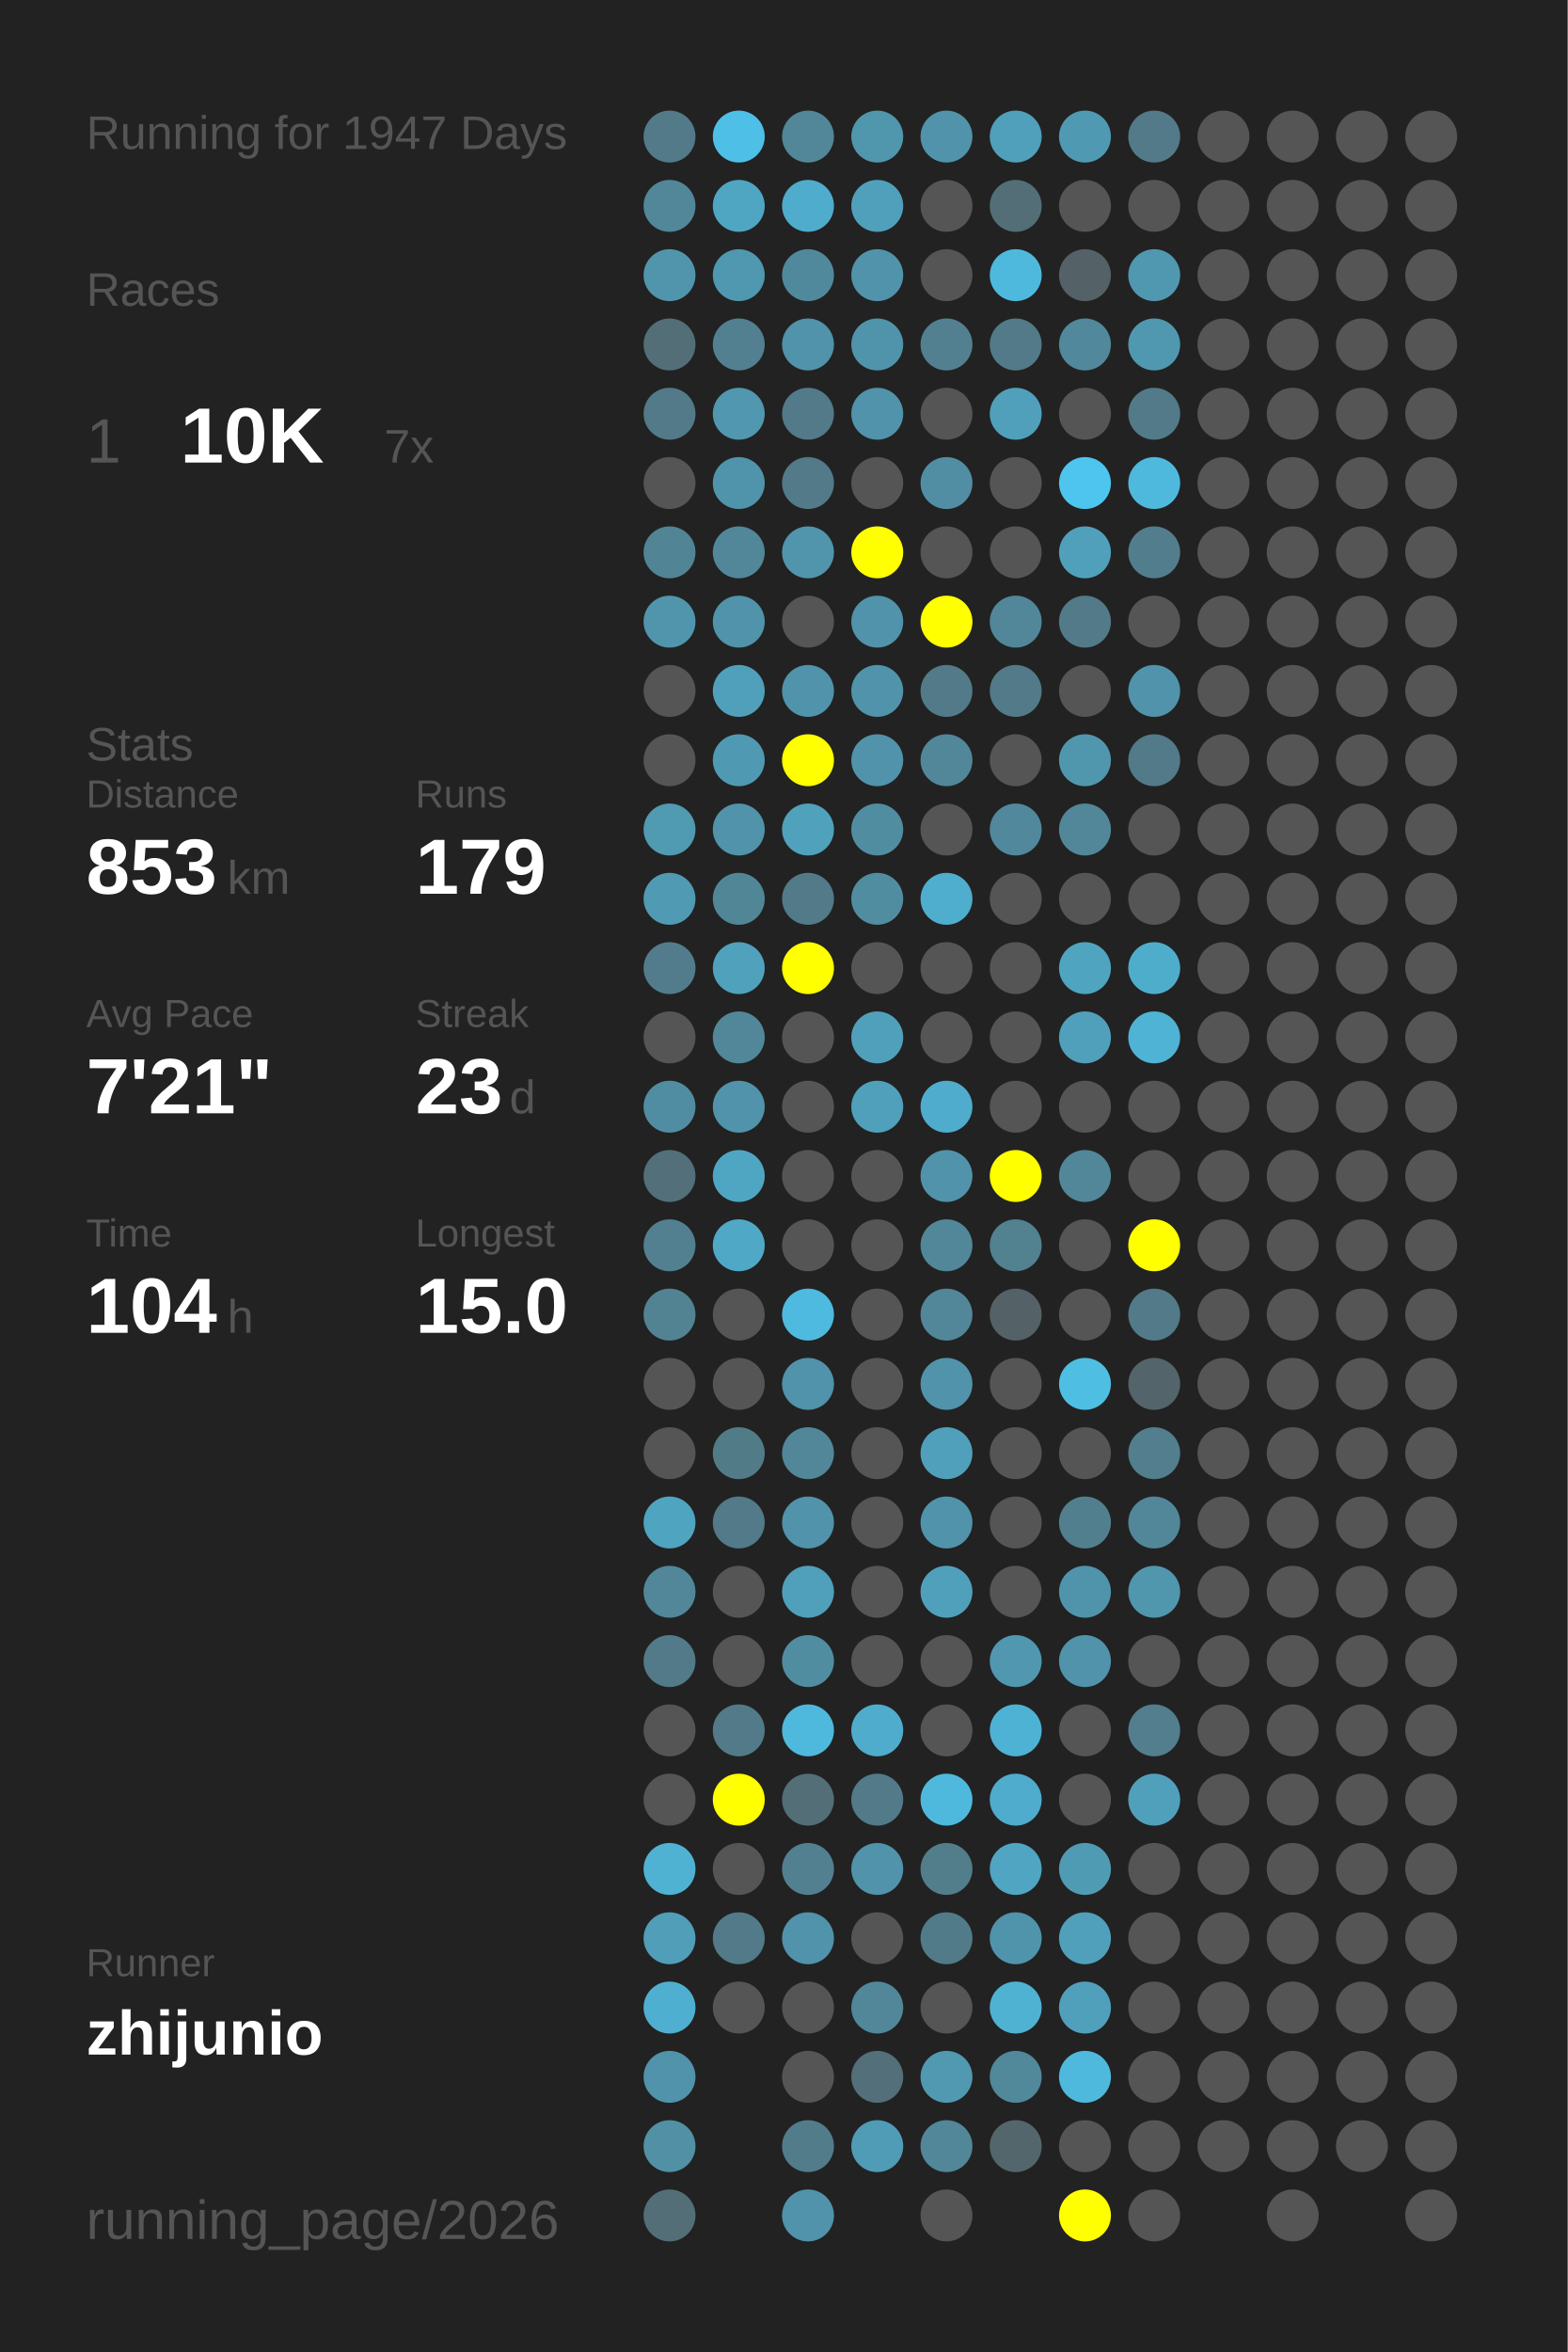
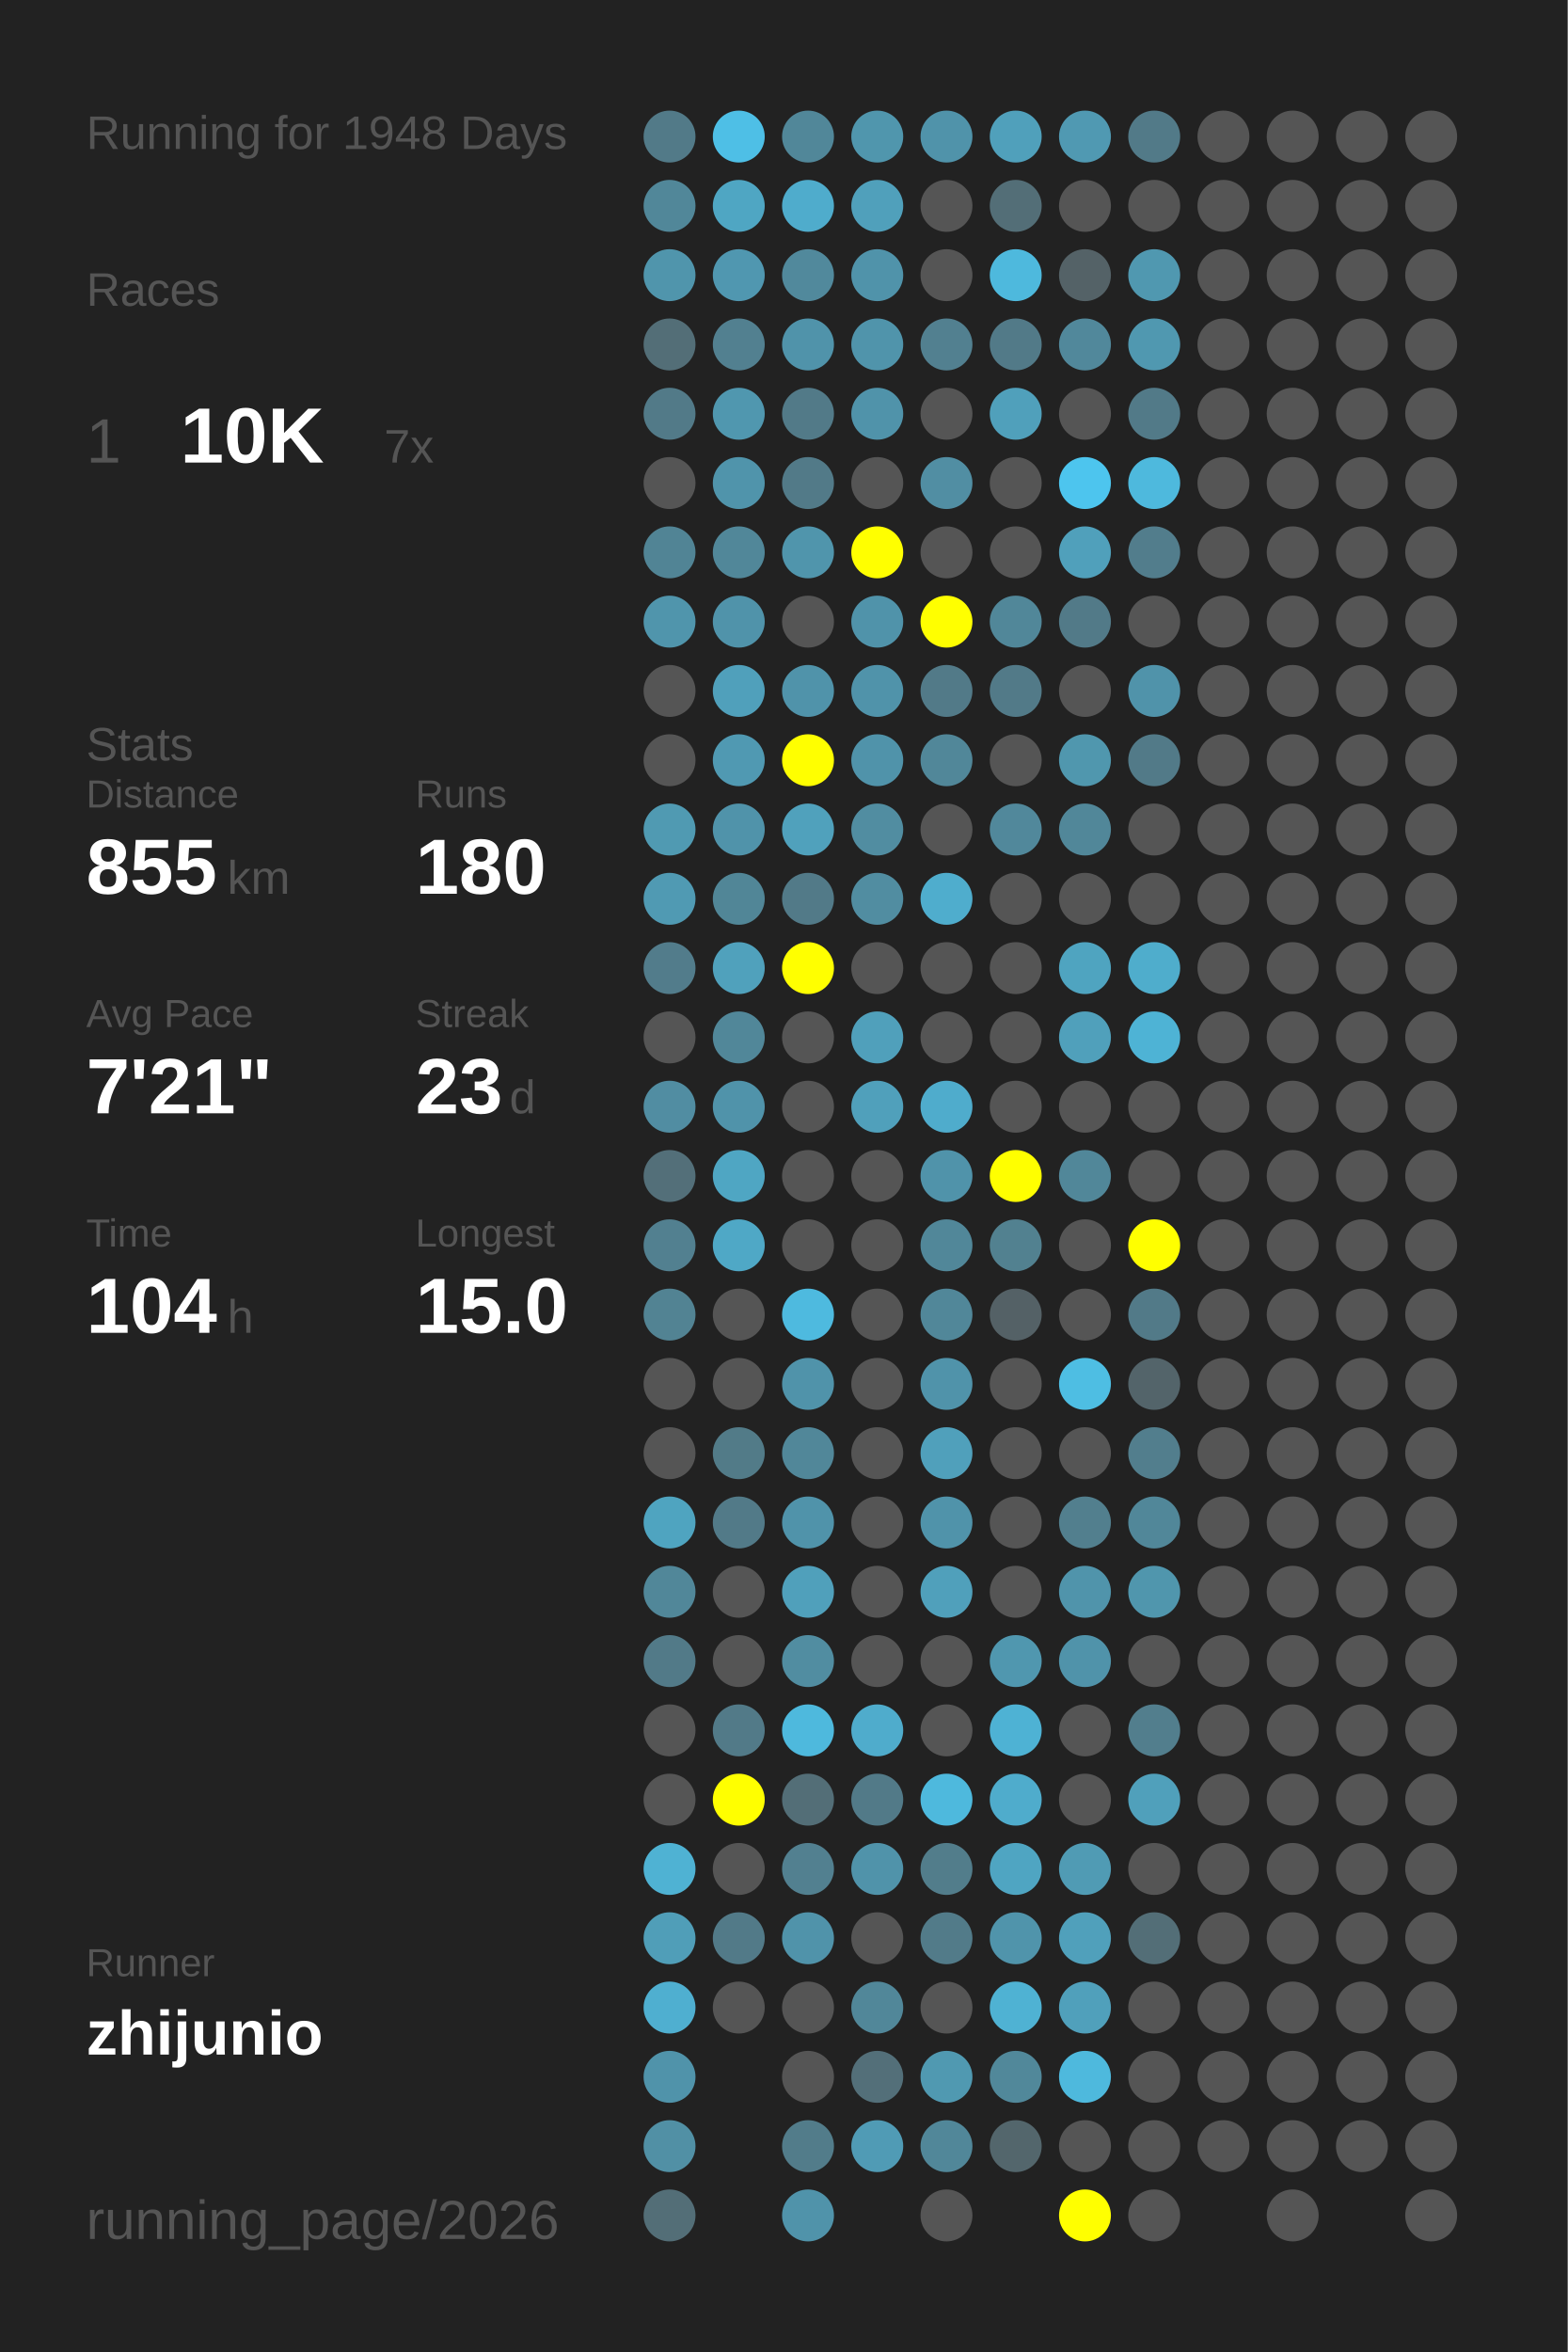
<svg xmlns="http://www.w3.org/2000/svg" baseProfile="full" height="300mm" version="1.1" viewBox="0,0,200,300" width="200mm">
  <defs />
  <rect fill="#222222" height="300" width="200" x="0" y="0" />
-   <text fill="#555555" style="font-size:6px; font-family:Arial;" x="11" y="19">Running for 1947 Days</text>
+   <text fill="#555555" style="font-size:6px; font-family:Arial;" x="11" y="19">Running for 1948 Days</text>
  <text fill="#555555" style="font-size:6px; font-family:Arial;" x="11" y="39">Races</text>
  <text fill="#555555" style="font-size:8px; font-family:Arial;" x="11" y="59">1</text>
  <text fill="#FFFFFF" style="font-size:10px; font-family:Arial; font-weight:bold;" x="23" y="59">10K</text>
  <text fill="#555555" style="font-size:6px; font-family:Arial;" x="49" y="59">7x</text>
  <text fill="#555555" style="font-size:6px; font-family:Arial;" x="11" y="97">Stats</text>
  <text fill="#555555" style="font-size:5px; font-family:Arial;" x="11" y="103">Distance</text>
-   <text fill="#FFFFFF" style="font-size:10px; font-family:Arial; font-weight:bold;" x="11" y="114">853</text>
+   <text fill="#FFFFFF" style="font-size:10px; font-family:Arial; font-weight:bold;" x="11" y="114">855</text>
  <text fill="#555555" style="font-size:6px; font-family:Arial;" x="29" y="114">km</text>
  <text fill="#555555" style="font-size:5px; font-family:Arial;" x="53" y="103">Runs</text>
-   <text fill="#FFFFFF" style="font-size:10px; font-family:Arial; font-weight:bold;" x="53" y="114">179</text>
+   <text fill="#FFFFFF" style="font-size:10px; font-family:Arial; font-weight:bold;" x="53" y="114">180</text>
  <text fill="#555555" style="font-size:5px; font-family:Arial;" x="11" y="131">Avg Pace</text>
  <text fill="#FFFFFF" style="font-size:10px; font-family:Arial; font-weight:bold;" x="11" y="142">7'21"</text>
  <text fill="#555555" style="font-size:5px; font-family:Arial;" x="53" y="131">Streak</text>
  <text fill="#FFFFFF" style="font-size:10px; font-family:Arial; font-weight:bold;" x="53" y="142">23</text>
  <text fill="#555555" style="font-size:6px; font-family:Arial;" x="65" y="142">d</text>
  <text fill="#555555" style="font-size:5px; font-family:Arial;" x="11" y="159">Time</text>
  <text fill="#FFFFFF" style="font-size:10px; font-family:Arial; font-weight:bold;" x="11" y="170">104</text>
  <text fill="#555555" style="font-size:6px; font-family:Arial;" x="29" y="170">h</text>
  <text fill="#555555" style="font-size:5px; font-family:Arial;" x="53" y="159">Longest</text>
  <text fill="#FFFFFF" style="font-size:10px; font-family:Arial; font-weight:bold;" x="53" y="170">15.0</text>
  <text fill="#555555" style="font-size:5px; font-family:Arial;" x="11" y="252.065">Runner</text>
  <text fill="#FFFFFF" style="font-size:8px; font-family:Arial; font-weight:bold;" x="11" y="262.065">zhijunio</text>
  <text fill="#555555" style="font-size:7px; font-family:Arial;" x="11" y="285.581">running_page/2026</text>
  <circle cx="85.417" cy="17.419" fill="#527a88" r="3.312" />
  <circle cx="85.417" cy="26.258" fill="#518799" r="3.312" />
  <circle cx="85.417" cy="35.097" fill="#5095ac" r="3.312" />
  <circle cx="85.417" cy="43.935" fill="#536e77" r="3.312" />
  <circle cx="85.417" cy="52.774" fill="#527a88" r="3.312" />
  <circle cx="85.417" cy="61.613" fill="#555555" r="3.312" />
  <circle cx="85.417" cy="70.452" fill="#518495" r="3.312" />
  <circle cx="85.417" cy="79.29" fill="#5095ac" r="3.312" />
  <circle cx="85.417" cy="88.129" fill="#555555" r="3.312" />
  <circle cx="85.417" cy="96.968" fill="#555555" r="3.312" />
  <circle cx="85.417" cy="105.806" fill="#509ab2" r="3.312" />
  <circle cx="85.417" cy="114.645" fill="#509ab3" r="3.312" />
  <circle cx="85.417" cy="123.484" fill="#527c8b" r="3.312" />
  <circle cx="85.417" cy="132.323" fill="#555555" r="3.312" />
  <circle cx="85.417" cy="141.161" fill="#518da2" r="3.312" />
  <circle cx="85.417" cy="150" fill="#536f79" r="3.312" />
  <circle cx="85.417" cy="158.839" fill="#528090" r="3.312" />
  <circle cx="85.417" cy="167.677" fill="#528393" r="3.312" />
  <circle cx="85.417" cy="176.516" fill="#555555" r="3.312" />
  <circle cx="85.417" cy="185.355" fill="#555555" r="3.312" />
  <circle cx="85.417" cy="194.194" fill="#4fa4c0" r="3.312" />
  <circle cx="85.417" cy="203.032" fill="#518799" r="3.312" />
  <circle cx="85.417" cy="211.871" fill="#527a88" r="3.312" />
  <circle cx="85.417" cy="220.71" fill="#555555" r="3.312" />
  <circle cx="85.417" cy="229.548" fill="#555555" r="3.312" />
  <circle cx="85.417" cy="238.387" fill="#4fb2d3" r="3.312" />
  <circle cx="85.417" cy="247.226" fill="#509eb8" r="3.312" />
  <circle cx="85.417" cy="256.065" fill="#4fafd0" r="3.312" />
  <circle cx="85.417" cy="264.903" fill="#5093aa" r="3.312" />
  <circle cx="85.417" cy="273.742" fill="#5190a5" r="3.312" />
  <circle cx="85.417" cy="282.581" fill="#536e77" r="3.312" />
  <circle cx="94.25" cy="17.419" fill="#4ebfe6" r="3.312" />
  <circle cx="94.25" cy="26.258" fill="#4fa6c3" r="3.312" />
  <circle cx="94.25" cy="35.097" fill="#5097b0" r="3.312" />
  <circle cx="94.25" cy="43.935" fill="#528090" r="3.312" />
  <circle cx="94.25" cy="52.774" fill="#5097af" r="3.312" />
  <circle cx="94.25" cy="61.613" fill="#5094ab" r="3.312" />
  <circle cx="94.25" cy="70.452" fill="#518799" r="3.312" />
  <circle cx="94.25" cy="79.29" fill="#5093aa" r="3.312" />
  <circle cx="94.25" cy="88.129" fill="#50a0bb" r="3.312" />
  <circle cx="94.25" cy="96.968" fill="#5099b2" r="3.312" />
  <circle cx="94.25" cy="105.806" fill="#5093aa" r="3.312" />
  <circle cx="94.25" cy="114.645" fill="#518697" r="3.312" />
  <circle cx="94.25" cy="123.484" fill="#50a1bc" r="3.312" />
  <circle cx="94.25" cy="132.323" fill="#518799" r="3.312" />
  <circle cx="94.25" cy="141.161" fill="#5093aa" r="3.312" />
  <circle cx="94.25" cy="150" fill="#4fa6c3" r="3.312" />
  <circle cx="94.25" cy="158.839" fill="#4fa8c6" r="3.312" />
  <circle cx="94.25" cy="167.677" fill="#555555" r="3.312" />
  <circle cx="94.25" cy="176.516" fill="#555555" r="3.312" />
  <circle cx="94.25" cy="185.355" fill="#527b88" r="3.312" />
  <circle cx="94.25" cy="194.194" fill="#527a88" r="3.312" />
  <circle cx="94.25" cy="203.032" fill="#555555" r="3.312" />
  <circle cx="94.25" cy="211.871" fill="#555555" r="3.312" />
  <circle cx="94.25" cy="220.71" fill="#527a88" r="3.312" />
  <circle cx="94.25" cy="229.548" fill="#FFFF00" r="3.312" />
  <circle cx="94.25" cy="238.387" fill="#555555" r="3.312" />
  <circle cx="94.25" cy="247.226" fill="#527a88" r="3.312" />
  <circle cx="94.25" cy="256.065" fill="#555555" r="3.312" />
  <circle cx="103.083" cy="17.419" fill="#518799" r="3.312" />
  <circle cx="103.083" cy="26.258" fill="#4faccc" r="3.312" />
  <circle cx="103.083" cy="35.097" fill="#51899c" r="3.312" />
  <circle cx="103.083" cy="43.935" fill="#5093aa" r="3.312" />
  <circle cx="103.083" cy="52.774" fill="#527a88" r="3.312" />
  <circle cx="103.083" cy="61.613" fill="#527a88" r="3.312" />
  <circle cx="103.083" cy="70.452" fill="#5095ac" r="3.312" />
  <circle cx="103.083" cy="79.29" fill="#555555" r="3.312" />
  <circle cx="103.083" cy="88.129" fill="#5093aa" r="3.312" />
  <circle cx="103.083" cy="96.968" fill="#FFFF00" r="3.312" />
  <circle cx="103.083" cy="105.806" fill="#50a1bc" r="3.312" />
  <circle cx="103.083" cy="114.645" fill="#527a88" r="3.312" />
  <circle cx="103.083" cy="123.484" fill="#FFFF00" r="3.312" />
  <circle cx="103.083" cy="132.323" fill="#555555" r="3.312" />
  <circle cx="103.083" cy="141.161" fill="#555555" r="3.312" />
  <circle cx="103.083" cy="150" fill="#555555" r="3.312" />
  <circle cx="103.083" cy="158.839" fill="#555555" r="3.312" />
  <circle cx="103.083" cy="167.677" fill="#4ebadf" r="3.312" />
  <circle cx="103.083" cy="176.516" fill="#5093aa" r="3.312" />
  <circle cx="103.083" cy="185.355" fill="#518799" r="3.312" />
  <circle cx="103.083" cy="194.194" fill="#5093aa" r="3.312" />
  <circle cx="103.083" cy="203.032" fill="#50a0bb" r="3.312" />
  <circle cx="103.083" cy="211.871" fill="#518da1" r="3.312" />
  <circle cx="103.083" cy="220.71" fill="#4eb9dd" r="3.312" />
  <circle cx="103.083" cy="229.548" fill="#536e77" r="3.312" />
  <circle cx="103.083" cy="238.387" fill="#528090" r="3.312" />
  <circle cx="103.083" cy="247.226" fill="#5093aa" r="3.312" />
  <circle cx="103.083" cy="256.065" fill="#555555" r="3.312" />
  <circle cx="103.083" cy="264.903" fill="#555555" r="3.312" />
  <circle cx="103.083" cy="273.742" fill="#527c8a" r="3.312" />
  <circle cx="103.083" cy="282.581" fill="#5093aa" r="3.312" />
  <circle cx="111.917" cy="17.419" fill="#5096ad" r="3.312" />
  <circle cx="111.917" cy="26.258" fill="#50a0bb" r="3.312" />
  <circle cx="111.917" cy="35.097" fill="#5093aa" r="3.312" />
  <circle cx="111.917" cy="43.935" fill="#5094ab" r="3.312" />
  <circle cx="111.917" cy="52.774" fill="#5093aa" r="3.312" />
  <circle cx="111.917" cy="61.613" fill="#555555" r="3.312" />
  <circle cx="111.917" cy="70.452" fill="#FFFF00" r="3.312" />
  <circle cx="111.917" cy="79.29" fill="#5093aa" r="3.312" />
  <circle cx="111.917" cy="88.129" fill="#5093aa" r="3.312" />
  <circle cx="111.917" cy="96.968" fill="#5093aa" r="3.312" />
  <circle cx="111.917" cy="105.806" fill="#518da1" r="3.312" />
  <circle cx="111.917" cy="114.645" fill="#518da1" r="3.312" />
  <circle cx="111.917" cy="123.484" fill="#555555" r="3.312" />
  <circle cx="111.917" cy="132.323" fill="#50a0bb" r="3.312" />
  <circle cx="111.917" cy="141.161" fill="#50a0bb" r="3.312" />
  <circle cx="111.917" cy="150" fill="#555555" r="3.312" />
  <circle cx="111.917" cy="158.839" fill="#555555" r="3.312" />
  <circle cx="111.917" cy="167.677" fill="#555555" r="3.312" />
  <circle cx="111.917" cy="176.516" fill="#555555" r="3.312" />
  <circle cx="111.917" cy="185.355" fill="#555555" r="3.312" />
  <circle cx="111.917" cy="194.194" fill="#555555" r="3.312" />
  <circle cx="111.917" cy="203.032" fill="#555555" r="3.312" />
  <circle cx="111.917" cy="211.871" fill="#555555" r="3.312" />
  <circle cx="111.917" cy="220.71" fill="#4faccc" r="3.312" />
  <circle cx="111.917" cy="229.548" fill="#527a88" r="3.312" />
  <circle cx="111.917" cy="238.387" fill="#5093aa" r="3.312" />
  <circle cx="111.917" cy="247.226" fill="#555555" r="3.312" />
  <circle cx="111.917" cy="256.065" fill="#518799" r="3.312" />
  <circle cx="111.917" cy="264.903" fill="#536f79" r="3.312" />
  <circle cx="111.917" cy="273.742" fill="#509bb5" r="3.312" />
  <circle cx="120.75" cy="17.419" fill="#5093aa" r="3.312" />
  <circle cx="120.75" cy="26.258" fill="#555555" r="3.312" />
  <circle cx="120.75" cy="35.097" fill="#555555" r="3.312" />
  <circle cx="120.75" cy="43.935" fill="#528090" r="3.312" />
  <circle cx="120.75" cy="52.774" fill="#555555" r="3.312" />
  <circle cx="120.75" cy="61.613" fill="#518ea3" r="3.312" />
  <circle cx="120.75" cy="70.452" fill="#555555" r="3.312" />
  <circle cx="120.75" cy="79.29" fill="#FFFF00" r="3.312" />
  <circle cx="120.75" cy="88.129" fill="#527a88" r="3.312" />
  <circle cx="120.75" cy="96.968" fill="#518799" r="3.312" />
  <circle cx="120.75" cy="105.806" fill="#555555" r="3.312" />
  <circle cx="120.75" cy="114.645" fill="#4fadcd" r="3.312" />
  <circle cx="120.75" cy="123.484" fill="#555555" r="3.312" />
  <circle cx="120.75" cy="132.323" fill="#555555" r="3.312" />
  <circle cx="120.75" cy="141.161" fill="#4faccc" r="3.312" />
  <circle cx="120.75" cy="150" fill="#5093aa" r="3.312" />
  <circle cx="120.75" cy="158.839" fill="#518799" r="3.312" />
  <circle cx="120.75" cy="167.677" fill="#518799" r="3.312" />
  <circle cx="120.75" cy="176.516" fill="#5093aa" r="3.312" />
  <circle cx="120.75" cy="185.355" fill="#50a0bb" r="3.312" />
  <circle cx="120.75" cy="194.194" fill="#5093aa" r="3.312" />
  <circle cx="120.75" cy="203.032" fill="#50a0bb" r="3.312" />
  <circle cx="120.75" cy="211.871" fill="#555555" r="3.312" />
  <circle cx="120.75" cy="220.71" fill="#555555" r="3.312" />
  <circle cx="120.75" cy="229.548" fill="#4eb9dd" r="3.312" />
  <circle cx="120.75" cy="238.387" fill="#527d8b" r="3.312" />
  <circle cx="120.75" cy="247.226" fill="#527b89" r="3.312" />
  <circle cx="120.75" cy="256.065" fill="#555555" r="3.312" />
  <circle cx="120.75" cy="264.903" fill="#5099b1" r="3.312" />
  <circle cx="120.75" cy="273.742" fill="#518799" r="3.312" />
  <circle cx="120.75" cy="282.581" fill="#555555" r="3.312" />
  <circle cx="129.583" cy="17.419" fill="#50a0bb" r="3.312" />
  <circle cx="129.583" cy="26.258" fill="#536e77" r="3.312" />
  <circle cx="129.583" cy="35.097" fill="#4eb9dd" r="3.312" />
  <circle cx="129.583" cy="43.935" fill="#527a88" r="3.312" />
  <circle cx="129.583" cy="52.774" fill="#50a0bb" r="3.312" />
  <circle cx="129.583" cy="61.613" fill="#555555" r="3.312" />
  <circle cx="129.583" cy="70.452" fill="#555555" r="3.312" />
  <circle cx="129.583" cy="79.29" fill="#518799" r="3.312" />
  <circle cx="129.583" cy="88.129" fill="#527a88" r="3.312" />
  <circle cx="129.583" cy="96.968" fill="#555555" r="3.312" />
  <circle cx="129.583" cy="105.806" fill="#51889b" r="3.312" />
  <circle cx="129.583" cy="114.645" fill="#555555" r="3.312" />
  <circle cx="129.583" cy="123.484" fill="#555555" r="3.312" />
  <circle cx="129.583" cy="132.323" fill="#555555" r="3.312" />
  <circle cx="129.583" cy="141.161" fill="#555555" r="3.312" />
  <circle cx="129.583" cy="150" fill="#FFFF00" r="3.312" />
  <circle cx="129.583" cy="158.839" fill="#528190" r="3.312" />
  <circle cx="129.583" cy="167.677" fill="#546166" r="3.312" />
  <circle cx="129.583" cy="176.516" fill="#555555" r="3.312" />
  <circle cx="129.583" cy="185.355" fill="#555555" r="3.312" />
  <circle cx="129.583" cy="194.194" fill="#555555" r="3.312" />
  <circle cx="129.583" cy="203.032" fill="#555555" r="3.312" />
  <circle cx="129.583" cy="211.871" fill="#5097af" r="3.312" />
  <circle cx="129.583" cy="220.71" fill="#4eb2d4" r="3.312" />
  <circle cx="129.583" cy="229.548" fill="#4faccc" r="3.312" />
  <circle cx="129.583" cy="238.387" fill="#4fa5c2" r="3.312" />
  <circle cx="129.583" cy="247.226" fill="#5094ab" r="3.312" />
  <circle cx="129.583" cy="256.065" fill="#4fb2d3" r="3.312" />
  <circle cx="129.583" cy="264.903" fill="#51889a" r="3.312" />
  <circle cx="129.583" cy="273.742" fill="#53666c" r="3.312" />
  <circle cx="138.417" cy="17.419" fill="#5099b2" r="3.312" />
  <circle cx="138.417" cy="26.258" fill="#555555" r="3.312" />
  <circle cx="138.417" cy="35.097" fill="#546267" r="3.312" />
  <circle cx="138.417" cy="43.935" fill="#51889b" r="3.312" />
  <circle cx="138.417" cy="52.774" fill="#555555" r="3.312" />
  <circle cx="138.417" cy="61.613" fill="#4dc5ee" r="3.312" />
  <circle cx="138.417" cy="70.452" fill="#50a0bb" r="3.312" />
  <circle cx="138.417" cy="79.29" fill="#527a88" r="3.312" />
  <circle cx="138.417" cy="88.129" fill="#555555" r="3.312" />
  <circle cx="138.417" cy="96.968" fill="#5097ae" r="3.312" />
  <circle cx="138.417" cy="105.806" fill="#518799" r="3.312" />
  <circle cx="138.417" cy="114.645" fill="#555555" r="3.312" />
  <circle cx="138.417" cy="123.484" fill="#4fa4c0" r="3.312" />
  <circle cx="138.417" cy="132.323" fill="#50a0bb" r="3.312" />
  <circle cx="138.417" cy="141.161" fill="#555555" r="3.312" />
  <circle cx="138.417" cy="150" fill="#518799" r="3.312" />
  <circle cx="138.417" cy="158.839" fill="#555555" r="3.312" />
  <circle cx="138.417" cy="167.677" fill="#555555" r="3.312" />
  <circle cx="138.417" cy="176.516" fill="#4ebee3" r="3.312" />
  <circle cx="138.417" cy="185.355" fill="#555555" r="3.312" />
  <circle cx="138.417" cy="194.194" fill="#527f8e" r="3.312" />
  <circle cx="138.417" cy="203.032" fill="#5094ab" r="3.312" />
  <circle cx="138.417" cy="211.871" fill="#5093aa" r="3.312" />
  <circle cx="138.417" cy="220.71" fill="#555555" r="3.312" />
  <circle cx="138.417" cy="229.548" fill="#555555" r="3.312" />
  <circle cx="138.417" cy="238.387" fill="#509bb4" r="3.312" />
  <circle cx="138.417" cy="247.226" fill="#50a0bb" r="3.312" />
  <circle cx="138.417" cy="256.065" fill="#50a0bb" r="3.312" />
  <circle cx="138.417" cy="264.903" fill="#4eb9dd" r="3.312" />
  <circle cx="138.417" cy="273.742" fill="#555555" r="3.312" />
  <circle cx="138.417" cy="282.581" fill="#FFFF00" r="3.312" />
  <circle cx="147.25" cy="17.419" fill="#527a88" r="3.312" />
  <circle cx="147.25" cy="26.258" fill="#555555" r="3.312" />
  <circle cx="147.25" cy="35.097" fill="#5098b0" r="3.312" />
  <circle cx="147.25" cy="43.935" fill="#5098b0" r="3.312" />
  <circle cx="147.25" cy="52.774" fill="#527a88" r="3.312" />
  <circle cx="147.25" cy="61.613" fill="#4eb9dd" r="3.312" />
  <circle cx="147.25" cy="70.452" fill="#527d8c" r="3.312" />
  <circle cx="147.25" cy="79.29" fill="#555555" r="3.312" />
  <circle cx="147.25" cy="88.129" fill="#5093aa" r="3.312" />
  <circle cx="147.25" cy="96.968" fill="#527a88" r="3.312" />
  <circle cx="147.25" cy="105.806" fill="#555555" r="3.312" />
  <circle cx="147.25" cy="114.645" fill="#555555" r="3.312" />
  <circle cx="147.25" cy="123.484" fill="#4fadcc" r="3.312" />
  <circle cx="147.25" cy="132.323" fill="#4eb3d5" r="3.312" />
  <circle cx="147.25" cy="141.161" fill="#555555" r="3.312" />
  <circle cx="147.25" cy="150" fill="#555555" r="3.312" />
  <circle cx="147.25" cy="158.839" fill="#FFFF00" r="3.312" />
  <circle cx="147.25" cy="167.677" fill="#527a88" r="3.312" />
  <circle cx="147.25" cy="176.516" fill="#53646a" r="3.312" />
  <circle cx="147.25" cy="185.355" fill="#527e8d" r="3.312" />
  <circle cx="147.25" cy="194.194" fill="#518799" r="3.312" />
  <circle cx="147.25" cy="203.032" fill="#5096ad" r="3.312" />
  <circle cx="147.25" cy="211.871" fill="#555555" r="3.312" />
  <circle cx="147.25" cy="220.71" fill="#527e8d" r="3.312" />
  <circle cx="147.25" cy="229.548" fill="#50a0bb" r="3.312" />
  <circle cx="147.25" cy="238.387" fill="#555555" r="3.312" />
-   <circle cx="147.25" cy="247.226" fill="#555555" r="3.312" />
+   <circle cx="147.25" cy="247.226" fill="#536e77" r="3.312" />
  <circle cx="147.25" cy="256.065" fill="#555555" r="3.312" />
  <circle cx="147.25" cy="264.903" fill="#555555" r="3.312" />
  <circle cx="147.25" cy="273.742" fill="#555555" r="3.312" />
  <circle cx="147.25" cy="282.581" fill="#555555" r="3.312" />
  <circle cx="156.083" cy="17.419" fill="#555555" r="3.312" />
  <circle cx="156.083" cy="26.258" fill="#555555" r="3.312" />
  <circle cx="156.083" cy="35.097" fill="#555555" r="3.312" />
  <circle cx="156.083" cy="43.935" fill="#555555" r="3.312" />
  <circle cx="156.083" cy="52.774" fill="#555555" r="3.312" />
  <circle cx="156.083" cy="61.613" fill="#555555" r="3.312" />
  <circle cx="156.083" cy="70.452" fill="#555555" r="3.312" />
  <circle cx="156.083" cy="79.29" fill="#555555" r="3.312" />
  <circle cx="156.083" cy="88.129" fill="#555555" r="3.312" />
  <circle cx="156.083" cy="96.968" fill="#555555" r="3.312" />
  <circle cx="156.083" cy="105.806" fill="#555555" r="3.312" />
  <circle cx="156.083" cy="114.645" fill="#555555" r="3.312" />
  <circle cx="156.083" cy="123.484" fill="#555555" r="3.312" />
  <circle cx="156.083" cy="132.323" fill="#555555" r="3.312" />
  <circle cx="156.083" cy="141.161" fill="#555555" r="3.312" />
  <circle cx="156.083" cy="150" fill="#555555" r="3.312" />
  <circle cx="156.083" cy="158.839" fill="#555555" r="3.312" />
  <circle cx="156.083" cy="167.677" fill="#555555" r="3.312" />
  <circle cx="156.083" cy="176.516" fill="#555555" r="3.312" />
  <circle cx="156.083" cy="185.355" fill="#555555" r="3.312" />
  <circle cx="156.083" cy="194.194" fill="#555555" r="3.312" />
  <circle cx="156.083" cy="203.032" fill="#555555" r="3.312" />
  <circle cx="156.083" cy="211.871" fill="#555555" r="3.312" />
  <circle cx="156.083" cy="220.71" fill="#555555" r="3.312" />
  <circle cx="156.083" cy="229.548" fill="#555555" r="3.312" />
  <circle cx="156.083" cy="238.387" fill="#555555" r="3.312" />
  <circle cx="156.083" cy="247.226" fill="#555555" r="3.312" />
  <circle cx="156.083" cy="256.065" fill="#555555" r="3.312" />
  <circle cx="156.083" cy="264.903" fill="#555555" r="3.312" />
  <circle cx="156.083" cy="273.742" fill="#555555" r="3.312" />
  <circle cx="164.917" cy="17.419" fill="#555555" r="3.312" />
  <circle cx="164.917" cy="26.258" fill="#555555" r="3.312" />
  <circle cx="164.917" cy="35.097" fill="#555555" r="3.312" />
  <circle cx="164.917" cy="43.935" fill="#555555" r="3.312" />
  <circle cx="164.917" cy="52.774" fill="#555555" r="3.312" />
  <circle cx="164.917" cy="61.613" fill="#555555" r="3.312" />
  <circle cx="164.917" cy="70.452" fill="#555555" r="3.312" />
  <circle cx="164.917" cy="79.29" fill="#555555" r="3.312" />
  <circle cx="164.917" cy="88.129" fill="#555555" r="3.312" />
  <circle cx="164.917" cy="96.968" fill="#555555" r="3.312" />
  <circle cx="164.917" cy="105.806" fill="#555555" r="3.312" />
  <circle cx="164.917" cy="114.645" fill="#555555" r="3.312" />
  <circle cx="164.917" cy="123.484" fill="#555555" r="3.312" />
  <circle cx="164.917" cy="132.323" fill="#555555" r="3.312" />
  <circle cx="164.917" cy="141.161" fill="#555555" r="3.312" />
  <circle cx="164.917" cy="150" fill="#555555" r="3.312" />
  <circle cx="164.917" cy="158.839" fill="#555555" r="3.312" />
  <circle cx="164.917" cy="167.677" fill="#555555" r="3.312" />
  <circle cx="164.917" cy="176.516" fill="#555555" r="3.312" />
  <circle cx="164.917" cy="185.355" fill="#555555" r="3.312" />
  <circle cx="164.917" cy="194.194" fill="#555555" r="3.312" />
  <circle cx="164.917" cy="203.032" fill="#555555" r="3.312" />
  <circle cx="164.917" cy="211.871" fill="#555555" r="3.312" />
  <circle cx="164.917" cy="220.71" fill="#555555" r="3.312" />
  <circle cx="164.917" cy="229.548" fill="#555555" r="3.312" />
  <circle cx="164.917" cy="238.387" fill="#555555" r="3.312" />
  <circle cx="164.917" cy="247.226" fill="#555555" r="3.312" />
  <circle cx="164.917" cy="256.065" fill="#555555" r="3.312" />
  <circle cx="164.917" cy="264.903" fill="#555555" r="3.312" />
  <circle cx="164.917" cy="273.742" fill="#555555" r="3.312" />
  <circle cx="164.917" cy="282.581" fill="#555555" r="3.312" />
  <circle cx="173.75" cy="17.419" fill="#555555" r="3.312" />
  <circle cx="173.75" cy="26.258" fill="#555555" r="3.312" />
  <circle cx="173.75" cy="35.097" fill="#555555" r="3.312" />
  <circle cx="173.75" cy="43.935" fill="#555555" r="3.312" />
  <circle cx="173.75" cy="52.774" fill="#555555" r="3.312" />
  <circle cx="173.75" cy="61.613" fill="#555555" r="3.312" />
  <circle cx="173.75" cy="70.452" fill="#555555" r="3.312" />
  <circle cx="173.75" cy="79.29" fill="#555555" r="3.312" />
  <circle cx="173.75" cy="88.129" fill="#555555" r="3.312" />
  <circle cx="173.75" cy="96.968" fill="#555555" r="3.312" />
  <circle cx="173.75" cy="105.806" fill="#555555" r="3.312" />
  <circle cx="173.75" cy="114.645" fill="#555555" r="3.312" />
  <circle cx="173.75" cy="123.484" fill="#555555" r="3.312" />
  <circle cx="173.75" cy="132.323" fill="#555555" r="3.312" />
  <circle cx="173.75" cy="141.161" fill="#555555" r="3.312" />
  <circle cx="173.75" cy="150" fill="#555555" r="3.312" />
  <circle cx="173.75" cy="158.839" fill="#555555" r="3.312" />
  <circle cx="173.75" cy="167.677" fill="#555555" r="3.312" />
  <circle cx="173.75" cy="176.516" fill="#555555" r="3.312" />
  <circle cx="173.75" cy="185.355" fill="#555555" r="3.312" />
  <circle cx="173.75" cy="194.194" fill="#555555" r="3.312" />
  <circle cx="173.75" cy="203.032" fill="#555555" r="3.312" />
  <circle cx="173.75" cy="211.871" fill="#555555" r="3.312" />
  <circle cx="173.75" cy="220.71" fill="#555555" r="3.312" />
  <circle cx="173.75" cy="229.548" fill="#555555" r="3.312" />
  <circle cx="173.75" cy="238.387" fill="#555555" r="3.312" />
  <circle cx="173.75" cy="247.226" fill="#555555" r="3.312" />
  <circle cx="173.75" cy="256.065" fill="#555555" r="3.312" />
  <circle cx="173.75" cy="264.903" fill="#555555" r="3.312" />
  <circle cx="173.75" cy="273.742" fill="#555555" r="3.312" />
  <circle cx="182.583" cy="17.419" fill="#555555" r="3.312" />
  <circle cx="182.583" cy="26.258" fill="#555555" r="3.312" />
  <circle cx="182.583" cy="35.097" fill="#555555" r="3.312" />
  <circle cx="182.583" cy="43.935" fill="#555555" r="3.312" />
  <circle cx="182.583" cy="52.774" fill="#555555" r="3.312" />
  <circle cx="182.583" cy="61.613" fill="#555555" r="3.312" />
  <circle cx="182.583" cy="70.452" fill="#555555" r="3.312" />
  <circle cx="182.583" cy="79.29" fill="#555555" r="3.312" />
  <circle cx="182.583" cy="88.129" fill="#555555" r="3.312" />
  <circle cx="182.583" cy="96.968" fill="#555555" r="3.312" />
  <circle cx="182.583" cy="105.806" fill="#555555" r="3.312" />
  <circle cx="182.583" cy="114.645" fill="#555555" r="3.312" />
  <circle cx="182.583" cy="123.484" fill="#555555" r="3.312" />
  <circle cx="182.583" cy="132.323" fill="#555555" r="3.312" />
  <circle cx="182.583" cy="141.161" fill="#555555" r="3.312" />
  <circle cx="182.583" cy="150" fill="#555555" r="3.312" />
  <circle cx="182.583" cy="158.839" fill="#555555" r="3.312" />
  <circle cx="182.583" cy="167.677" fill="#555555" r="3.312" />
  <circle cx="182.583" cy="176.516" fill="#555555" r="3.312" />
  <circle cx="182.583" cy="185.355" fill="#555555" r="3.312" />
  <circle cx="182.583" cy="194.194" fill="#555555" r="3.312" />
  <circle cx="182.583" cy="203.032" fill="#555555" r="3.312" />
  <circle cx="182.583" cy="211.871" fill="#555555" r="3.312" />
  <circle cx="182.583" cy="220.71" fill="#555555" r="3.312" />
  <circle cx="182.583" cy="229.548" fill="#555555" r="3.312" />
  <circle cx="182.583" cy="238.387" fill="#555555" r="3.312" />
  <circle cx="182.583" cy="247.226" fill="#555555" r="3.312" />
  <circle cx="182.583" cy="256.065" fill="#555555" r="3.312" />
  <circle cx="182.583" cy="264.903" fill="#555555" r="3.312" />
  <circle cx="182.583" cy="273.742" fill="#555555" r="3.312" />
  <circle cx="182.583" cy="282.581" fill="#555555" r="3.312" />
</svg>
